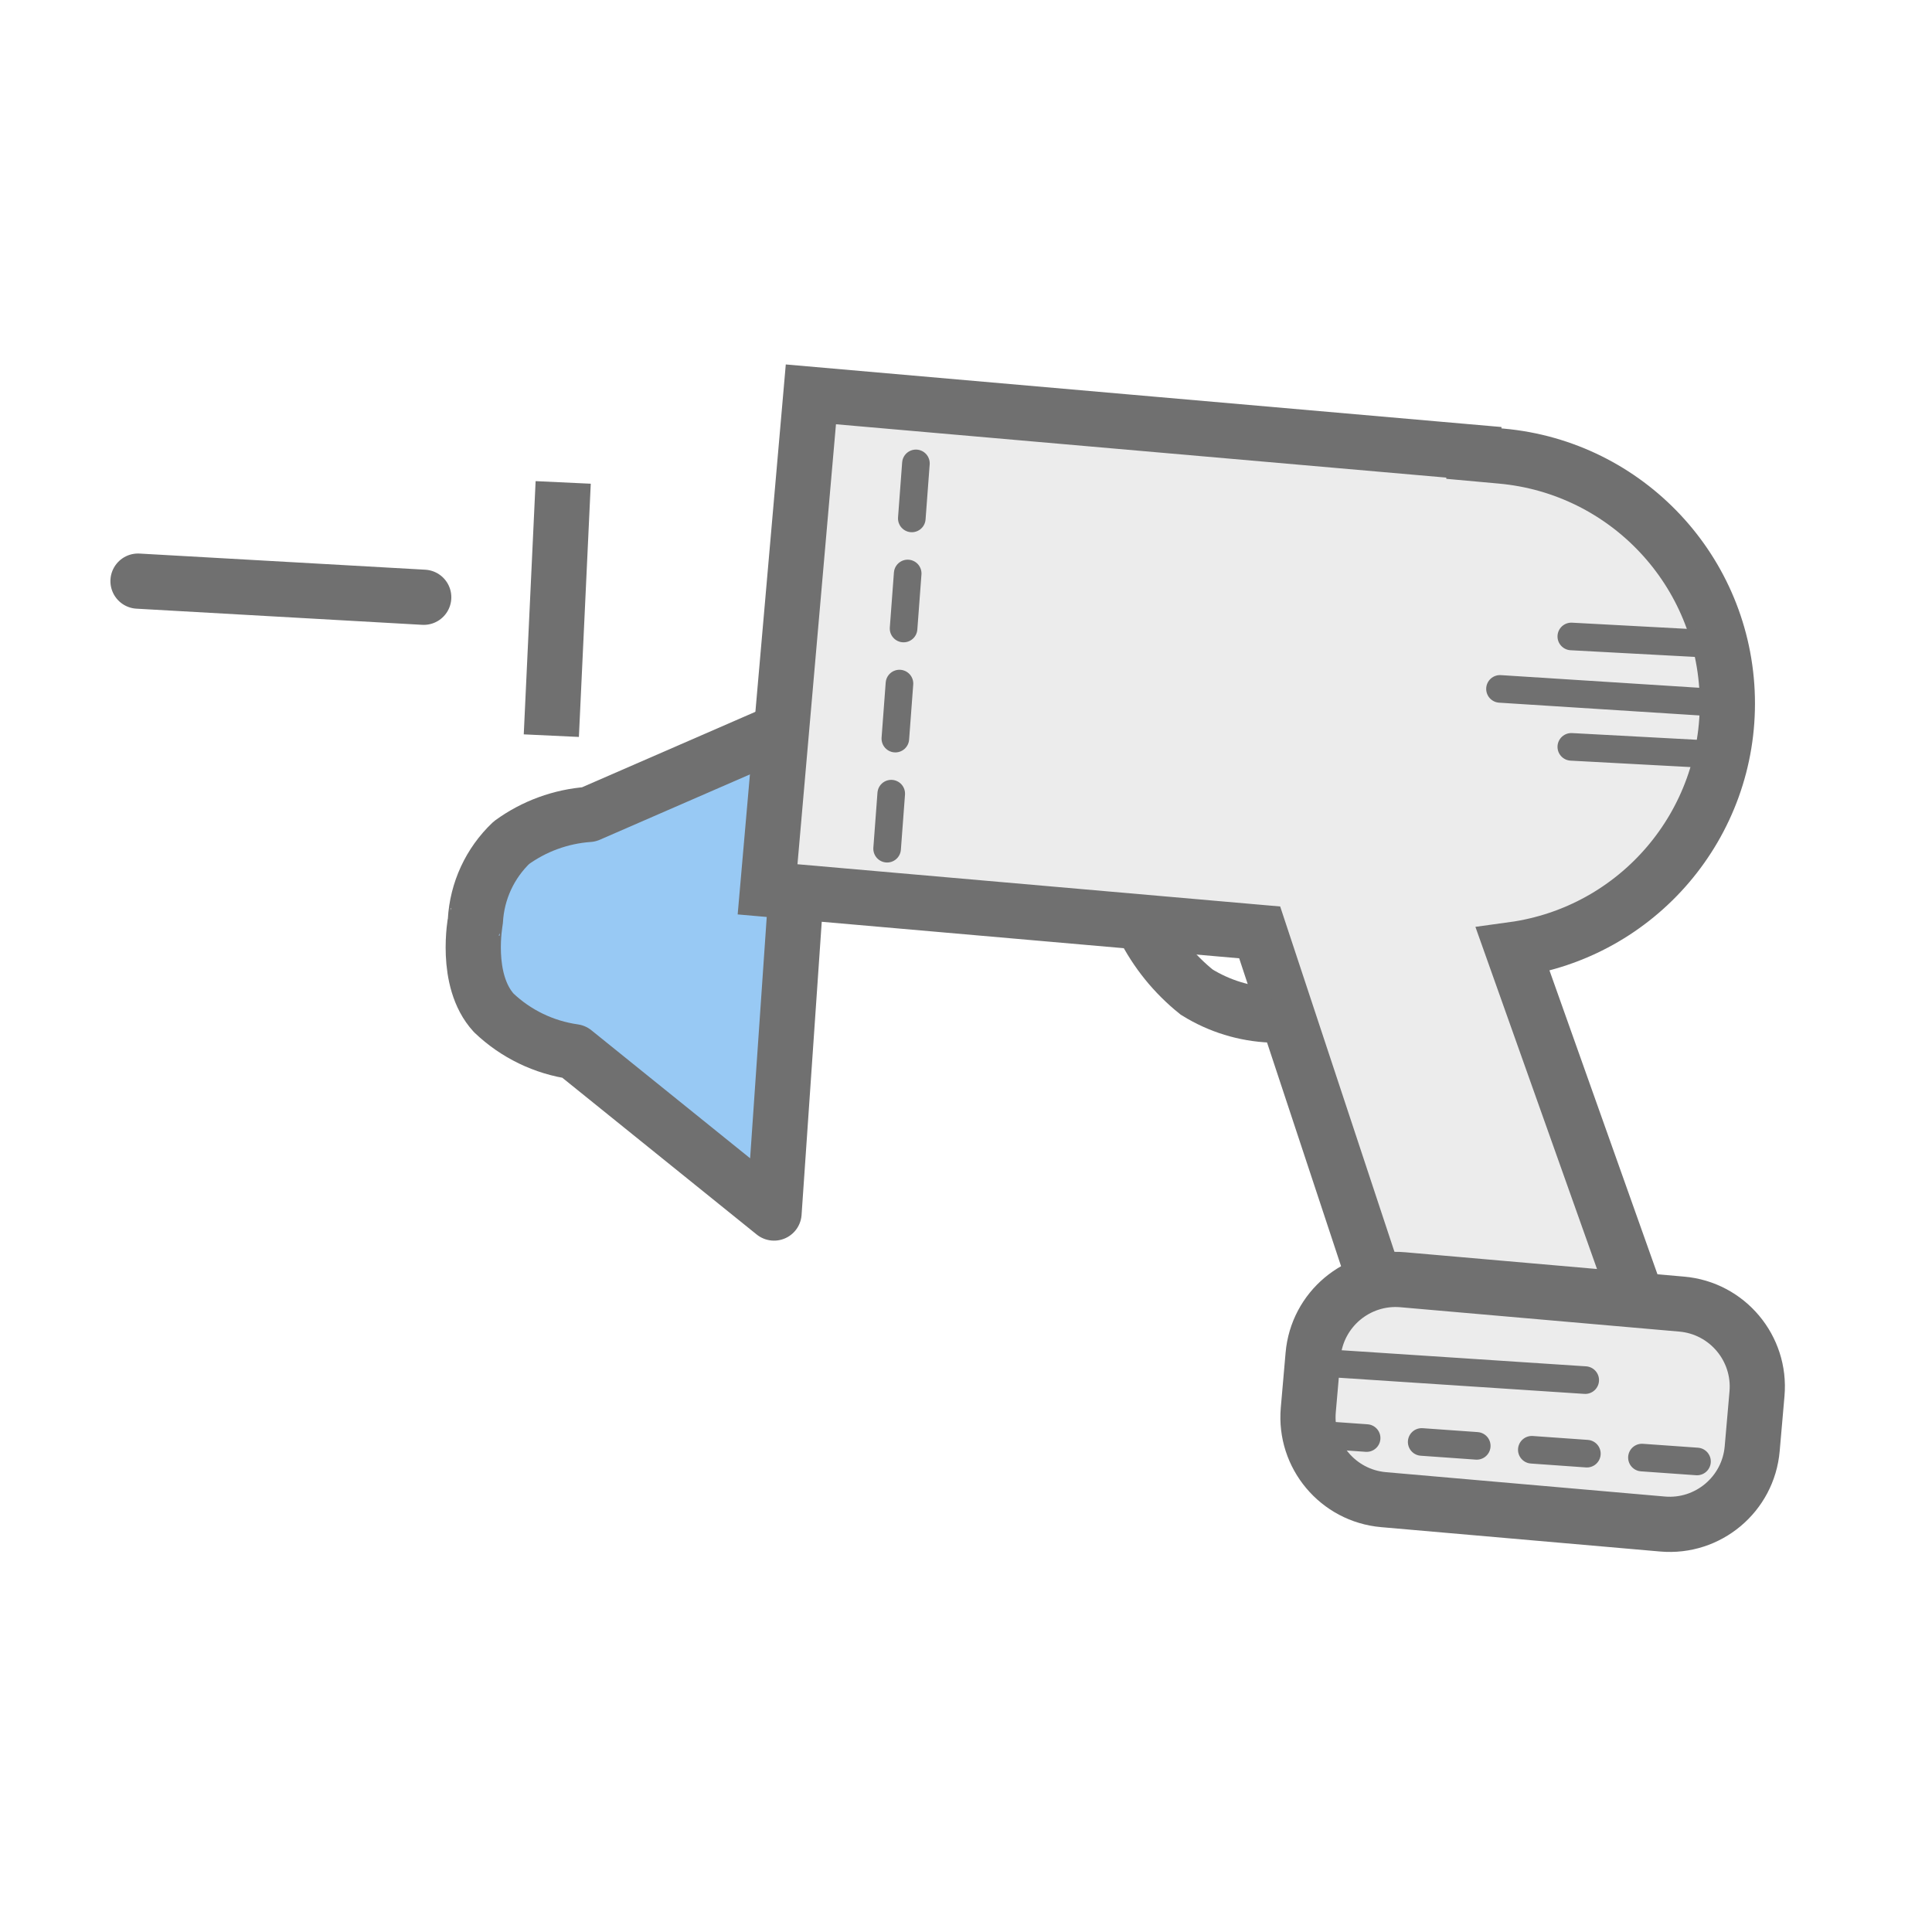
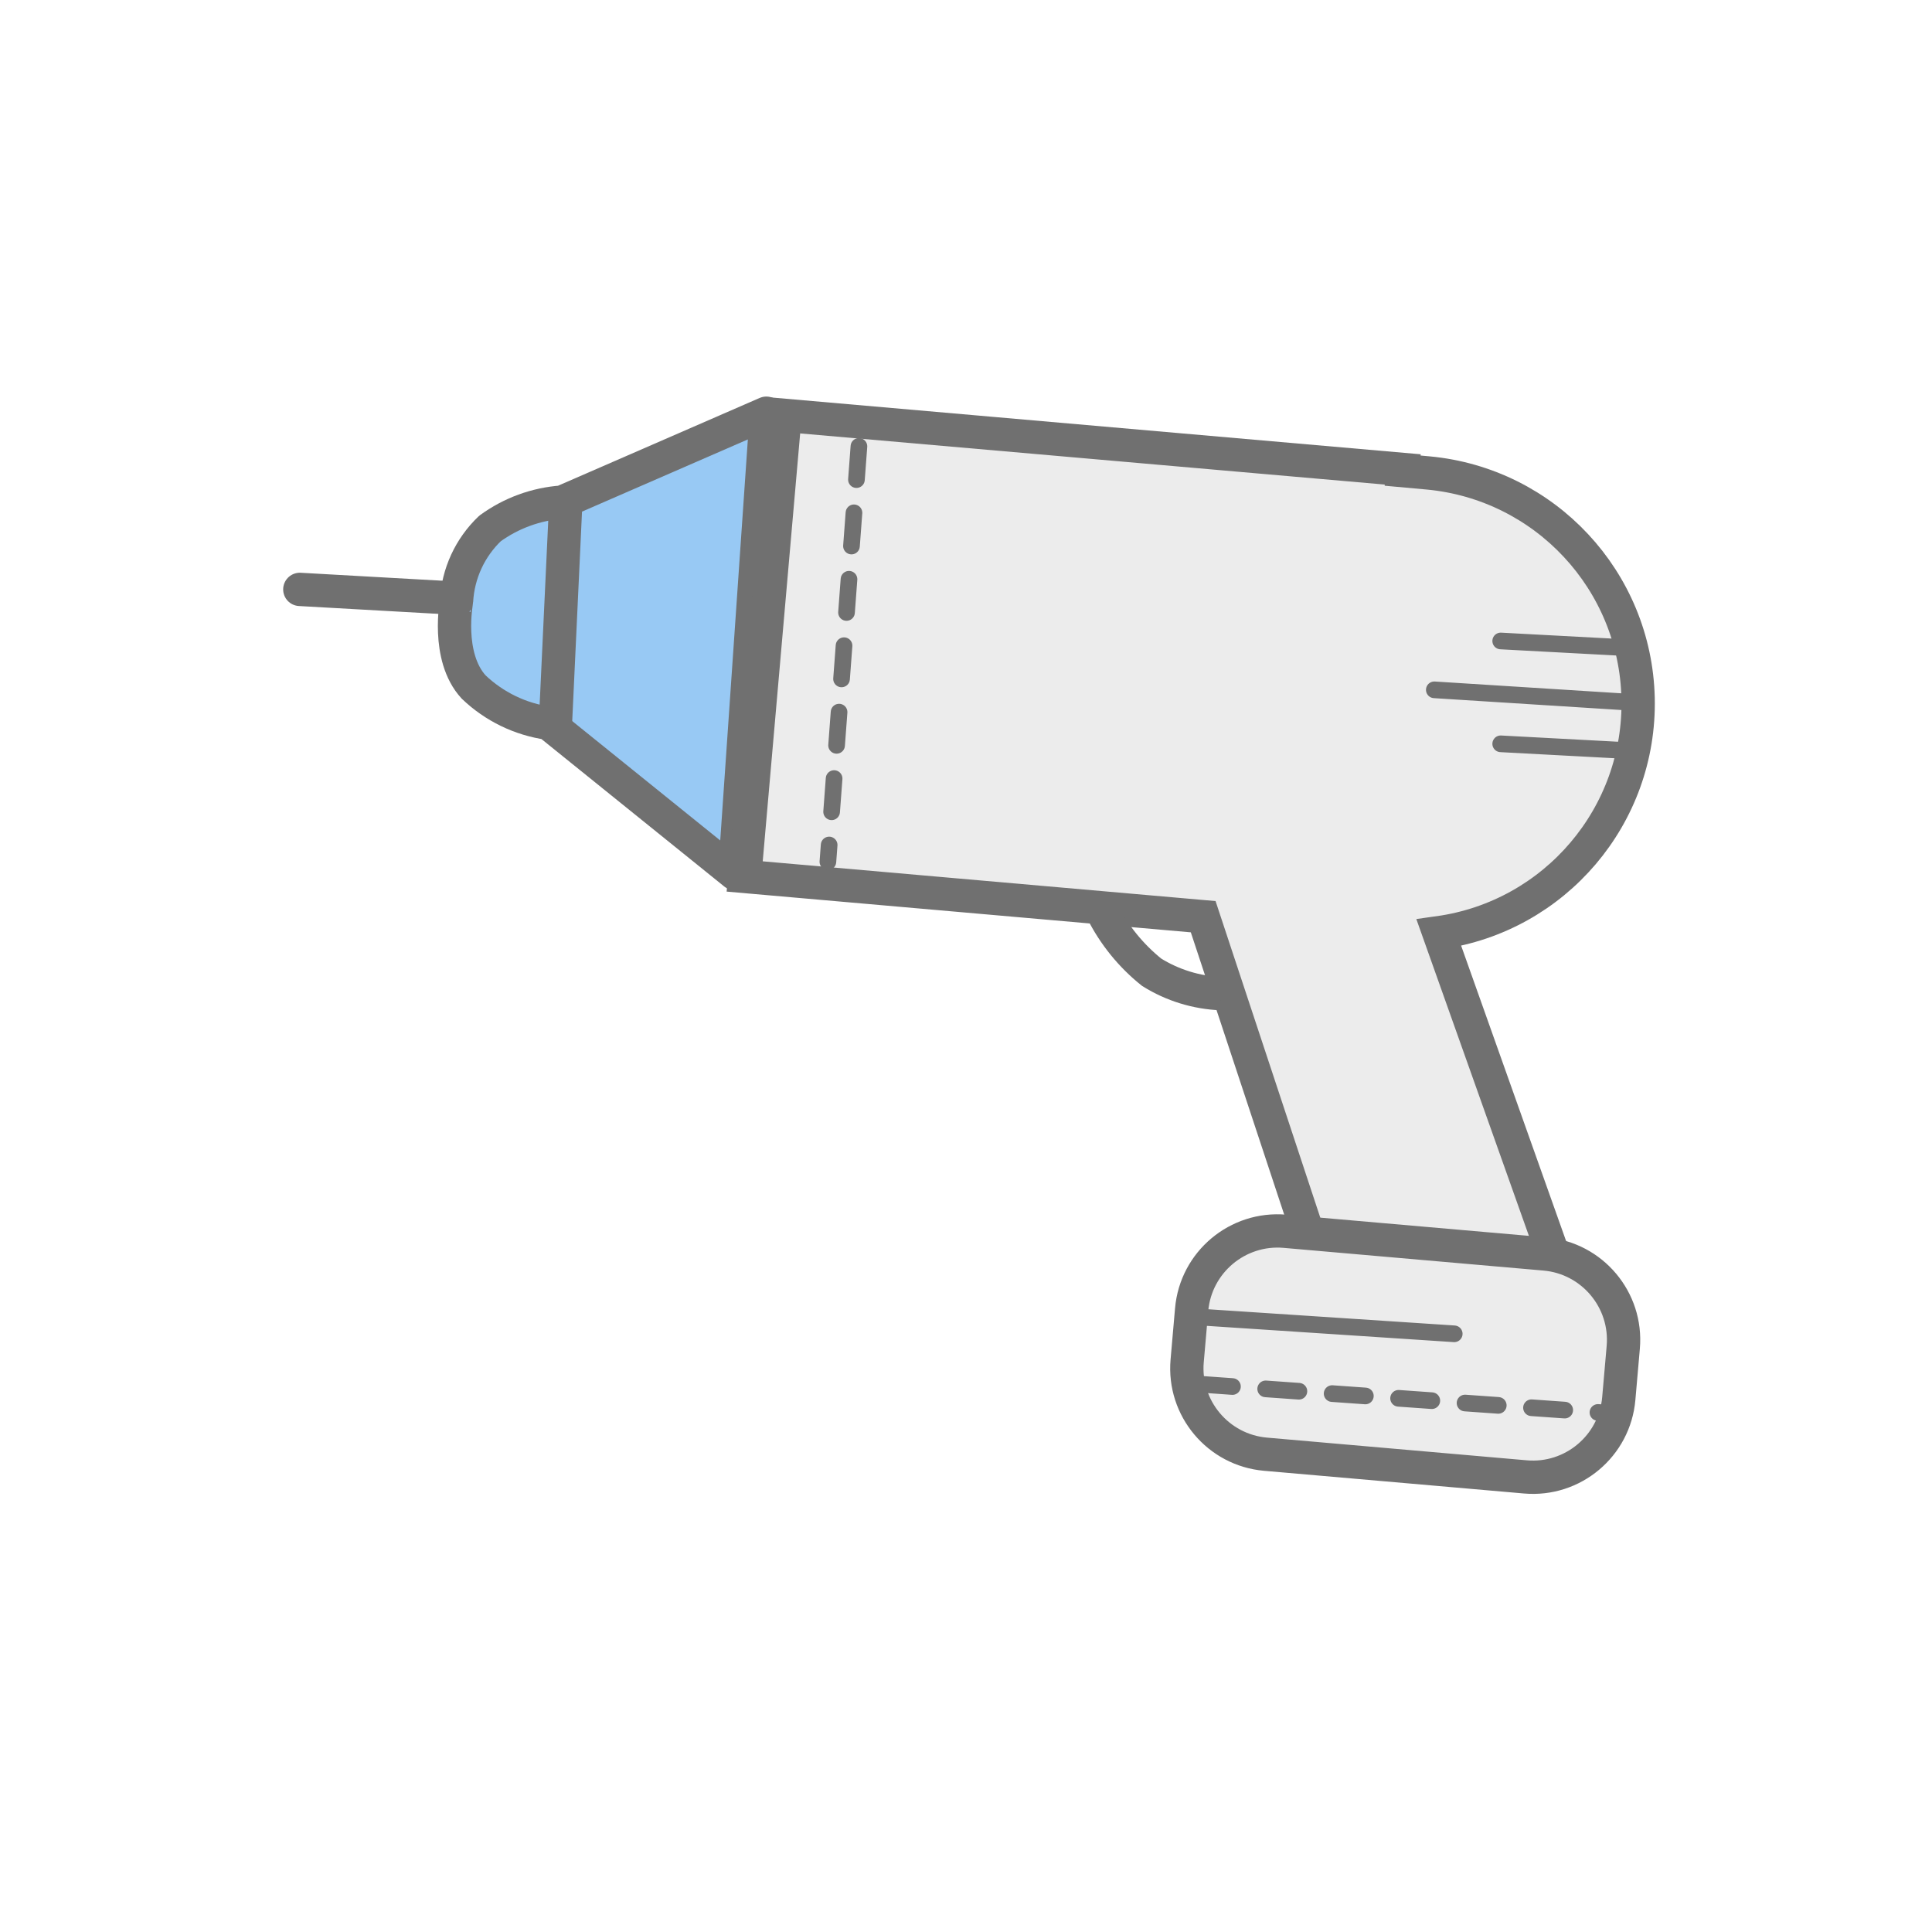
- <svg xmlns="http://www.w3.org/2000/svg" width="70" height="70" viewBox="0 0 70 70">
-   <g id="그룹_5501" data-name="그룹 5501" transform="translate(5141 11604)">
-     <rect id="사각형_2203" data-name="사각형 2203" width="70" height="70" transform="translate(-5141 -11604)" fill="none" />
-     <g id="그룹_5360" data-name="그룹 5360" transform="translate(17749.605 -21441.211)">
-       <path id="패스_3153" data-name="패스 3153" d="M-22885.605,9858.266l10.352.585" fill="none" stroke="#707070" stroke-linecap="round" stroke-width="2" />
-       <path id="패스_3154" data-name="패스 3154" d="M-22862.459,9851.313l-7.881,3.591a5.413,5.413,0,0,0-2.785,1.071,4.213,4.213,0,0,0-1.258,2.844c.006-.012-.385,2.163.723,3.332a5.276,5.276,0,0,0,2.93,1.357l7.344,5.72Z" transform="matrix(1, 0.017, -0.017, 1, 168.602, 400.611)" fill="#98c9f4" stroke="#707070" stroke-linecap="round" stroke-linejoin="round" stroke-width="2" />
-       <path id="패스_3155" data-name="패스 3155" d="M-22870.2,9854.69l-.43,9.175" fill="none" stroke="#707070" stroke-width="2" />
-       <path id="합치기_21" data-name="합치기 21" d="M23.418,34.178l-4.5-13.6-17.83-1.56L2.657,1.084l24.022,2.1,0,.047.992.09a9,9,0,0,1,.417,17.88L32.7,34.178Z" transform="translate(-22863.883 9850.415)" fill="#ececec" stroke="#707070" stroke-width="2" />
-       <path id="패스_3157" data-name="패스 3157" d="M-22849.178,9870.771a7.2,7.2,0,0,0,1.93,2.385,5.528,5.528,0,0,0,2.7.831" fill="none" stroke="#707070" stroke-width="2" />
-       <g id="패스_3164" data-name="패스 3164" transform="matrix(0.996, 0.087, -0.087, 0.996, -22843.678, 9882.234)" fill="#ececec">
-         <path d="M 14.148 9 L 4 9 C 2.346 9 1 7.654 1 6 L 1 4 C 1 2.346 2.346 1 4 1 L 14.148 1 C 15.802 1 17.148 2.346 17.148 4 L 17.148 6 C 17.148 7.654 15.802 9 14.148 9 Z" stroke="none" />
-         <path d="M 4 2 C 2.897 2 2 2.897 2 4 L 2 6 C 2 7.103 2.897 8 4 8 L 14.148 8 C 15.251 8 16.148 7.103 16.148 6 L 16.148 4 C 16.148 2.897 15.251 2 14.148 2 L 4 2 M 4 0 L 14.148 0 C 16.357 0 18.148 1.791 18.148 4 L 18.148 6 C 18.148 8.209 16.357 10 14.148 10 L 4 10 C 1.791 10 3.814697265625e-06 8.209 3.814697265625e-06 6 L 3.814697265625e-06 4 C 3.814697265625e-06 1.791 1.791 0 4 0 Z" stroke="none" fill="#707070" />
+ <svg xmlns="http://www.w3.org/2000/svg" width="116" height="116" viewBox="0 0 116 116">
+   <g id="그룹_5501" data-name="그룹 5501" transform="translate(-0.202)">
+     <rect id="사각형_2203" data-name="사각형 2203" width="116" height="116" transform="translate(0.202)" fill="none" />
+     <g id="그룹_5360" data-name="그룹 5360" transform="translate(1.131 24.495)">
+       <path id="패스_3153" data-name="패스 3153" d="M-22885.607,9858.266l15.982.9" transform="translate(22902.68 -9847.373)" fill="none" stroke="#707070" stroke-linecap="round" stroke-width="2" />
+       <path id="패스_3154" data-name="패스 3154" d="M18.506,0,6.338,5.545A8.367,8.367,0,0,0,2.037,7.2,6.505,6.505,0,0,0,.1,11.589c.01-.017-.595,3.339,1.116,5.144a8.152,8.152,0,0,0,4.524,2.1L17.073,27.66Z" transform="matrix(1, 0.017, -0.017, 1, 26.578, 0)" fill="#98c9f4" stroke="#707070" stroke-linecap="round" stroke-linejoin="round" stroke-width="2" />
+       <path id="패스_3155" data-name="패스 3155" d="M-22869.963,9854.689l-.662,14.167" transform="translate(22903.018 -9849.316)" fill="none" stroke="#707070" stroke-width="2" />
+       <path id="합치기_21" data-name="합치기 21" d="M34.476,51.1l-6.947-21L0,27.684,2.422,0,39.51,3.245l-.006.072,1.531.139a13.9,13.9,0,0,1,.644,27.605L48.8,51.1Z" transform="translate(43.783 0.445)" fill="#ececec" stroke="#707070" stroke-width="2" />
+       <path id="패스_3157" data-name="패스 3157" d="M-22849.182,9870.77a11.1,11.1,0,0,0,2.982,3.682,8.535,8.535,0,0,0,4.166,1.283" transform="translate(22914.42 -9840.57)" fill="none" stroke="#707070" stroke-width="2" />
+       <g id="패스_3164" data-name="패스 3164" transform="matrix(0.996, 0.087, -0.087, 0.996, 70.16, 47.899)" fill="#ececec">
+         <path d="M 21.844 14.439 L 6.176 14.439 C 3.322 14.439 1 12.118 1 9.264 L 1 6.176 C 1 3.322 3.322 1 6.176 1 L 21.844 1 C 24.698 1 27.019 3.322 27.019 6.176 L 27.019 9.264 C 27.019 12.118 24.698 14.439 21.844 14.439 Z" stroke="none" />
+         <path d="M 6.176 -4.76837158203125e-06 L 6.176 2 C 3.873 2 2 3.873 2 6.176 L 2 9.264 C 2 11.566 3.873 13.439 6.176 13.439 L 21.844 13.439 C 24.146 13.439 26.019 11.566 26.019 9.264 L 26.019 6.176 C 26.019 3.873 24.146 2 21.844 2 L 6.176 2 L 6.176 -4.76837158203125e-06 M 6.176 -4.76837158203125e-06 L 21.844 5.7220458984375e-06 C 25.254 5.7220458984375e-06 28.019 2.765 28.019 6.176 L 28.019 9.264 C 28.019 12.674 25.254 15.439 21.844 15.439 L 6.176 15.439 C 2.765 15.439 0 12.674 0 9.264 L 0 6.176 C 0 2.765 2.765 -4.76837158203125e-06 6.176 -4.76837158203125e-06 Z" stroke="none" fill="#707070" />
      </g>
-       <path id="패스_3158" data-name="패스 3158" d="M-22843.246,9886.552l10.076.663" fill="none" stroke="#707070" stroke-linecap="round" stroke-width="1" />
-       <path id="패스_3159" data-name="패스 3159" d="M-22843.246,9889.085l16.17,1.146" transform="translate(0.161 0.088)" fill="none" stroke="#707070" stroke-linecap="round" stroke-width="1" stroke-dasharray="2 2" />
-       <path id="패스_3160" data-name="패스 3160" d="M-22841.674,9886.573l4.713.253" transform="translate(8 -26.302)" fill="none" stroke="#707070" stroke-linecap="round" stroke-width="1" />
-       <path id="패스_3162" data-name="패스 3162" d="M-22841.674,9886.573l4.713.253" transform="translate(8 -22.302)" fill="none" stroke="#707070" stroke-linecap="round" stroke-width="1" />
-       <path id="패스_3161" data-name="패스 3161" d="M-22836.258,9924.473l8.184.522" transform="translate(0 -62.302)" fill="none" stroke="#707070" stroke-linecap="round" stroke-width="1" />
-       <path id="패스_3163" data-name="패스 3163" d="M-22859.42,9915l-1.207,16.15" transform="translate(2 -61)" fill="none" stroke="#707070" stroke-linecap="round" stroke-width="1" stroke-dasharray="2 2" />
+       <path id="패스_3158" data-name="패스 3158" d="M-22843.25,9886.551l15.559,1.025" transform="translate(22914.076 -9831.987)" fill="none" stroke="#707070" stroke-linecap="round" stroke-width="1" />
+       <path id="패스_3159" data-name="패스 3159" d="M-22843.25,9889.085l24.965,1.771" transform="translate(22914.324 -9830.473)" fill="none" stroke="#707070" stroke-linecap="round" stroke-width="1" stroke-dasharray="2 2" />
+       <path id="패스_3160" data-name="패스 3160" d="M-22841.676,9886.574l7.277.389" transform="translate(22930.852 -9872.584)" fill="none" stroke="#707070" stroke-linecap="round" stroke-width="1" />
+       <path id="패스_3162" data-name="패스 3162" d="M-22841.676,9886.574l7.277.389" transform="translate(22930.852 -9866.409)" fill="none" stroke="#707070" stroke-linecap="round" stroke-width="1" />
+       <path id="패스_3161" data-name="패스 3161" d="M-22836.262,9924.473l12.641.8" transform="translate(22921.451 -9907.55)" fill="none" stroke="#707070" stroke-linecap="round" stroke-width="1" />
+       <path id="패스_3163" data-name="패스 3163" d="M-22858.77,9915l-1.572,21.039-.291,3.9" transform="translate(22909.412 -9912.693)" fill="none" stroke="#707070" stroke-linecap="round" stroke-width="1" stroke-dasharray="2 2" />
    </g>
  </g>
</svg>
